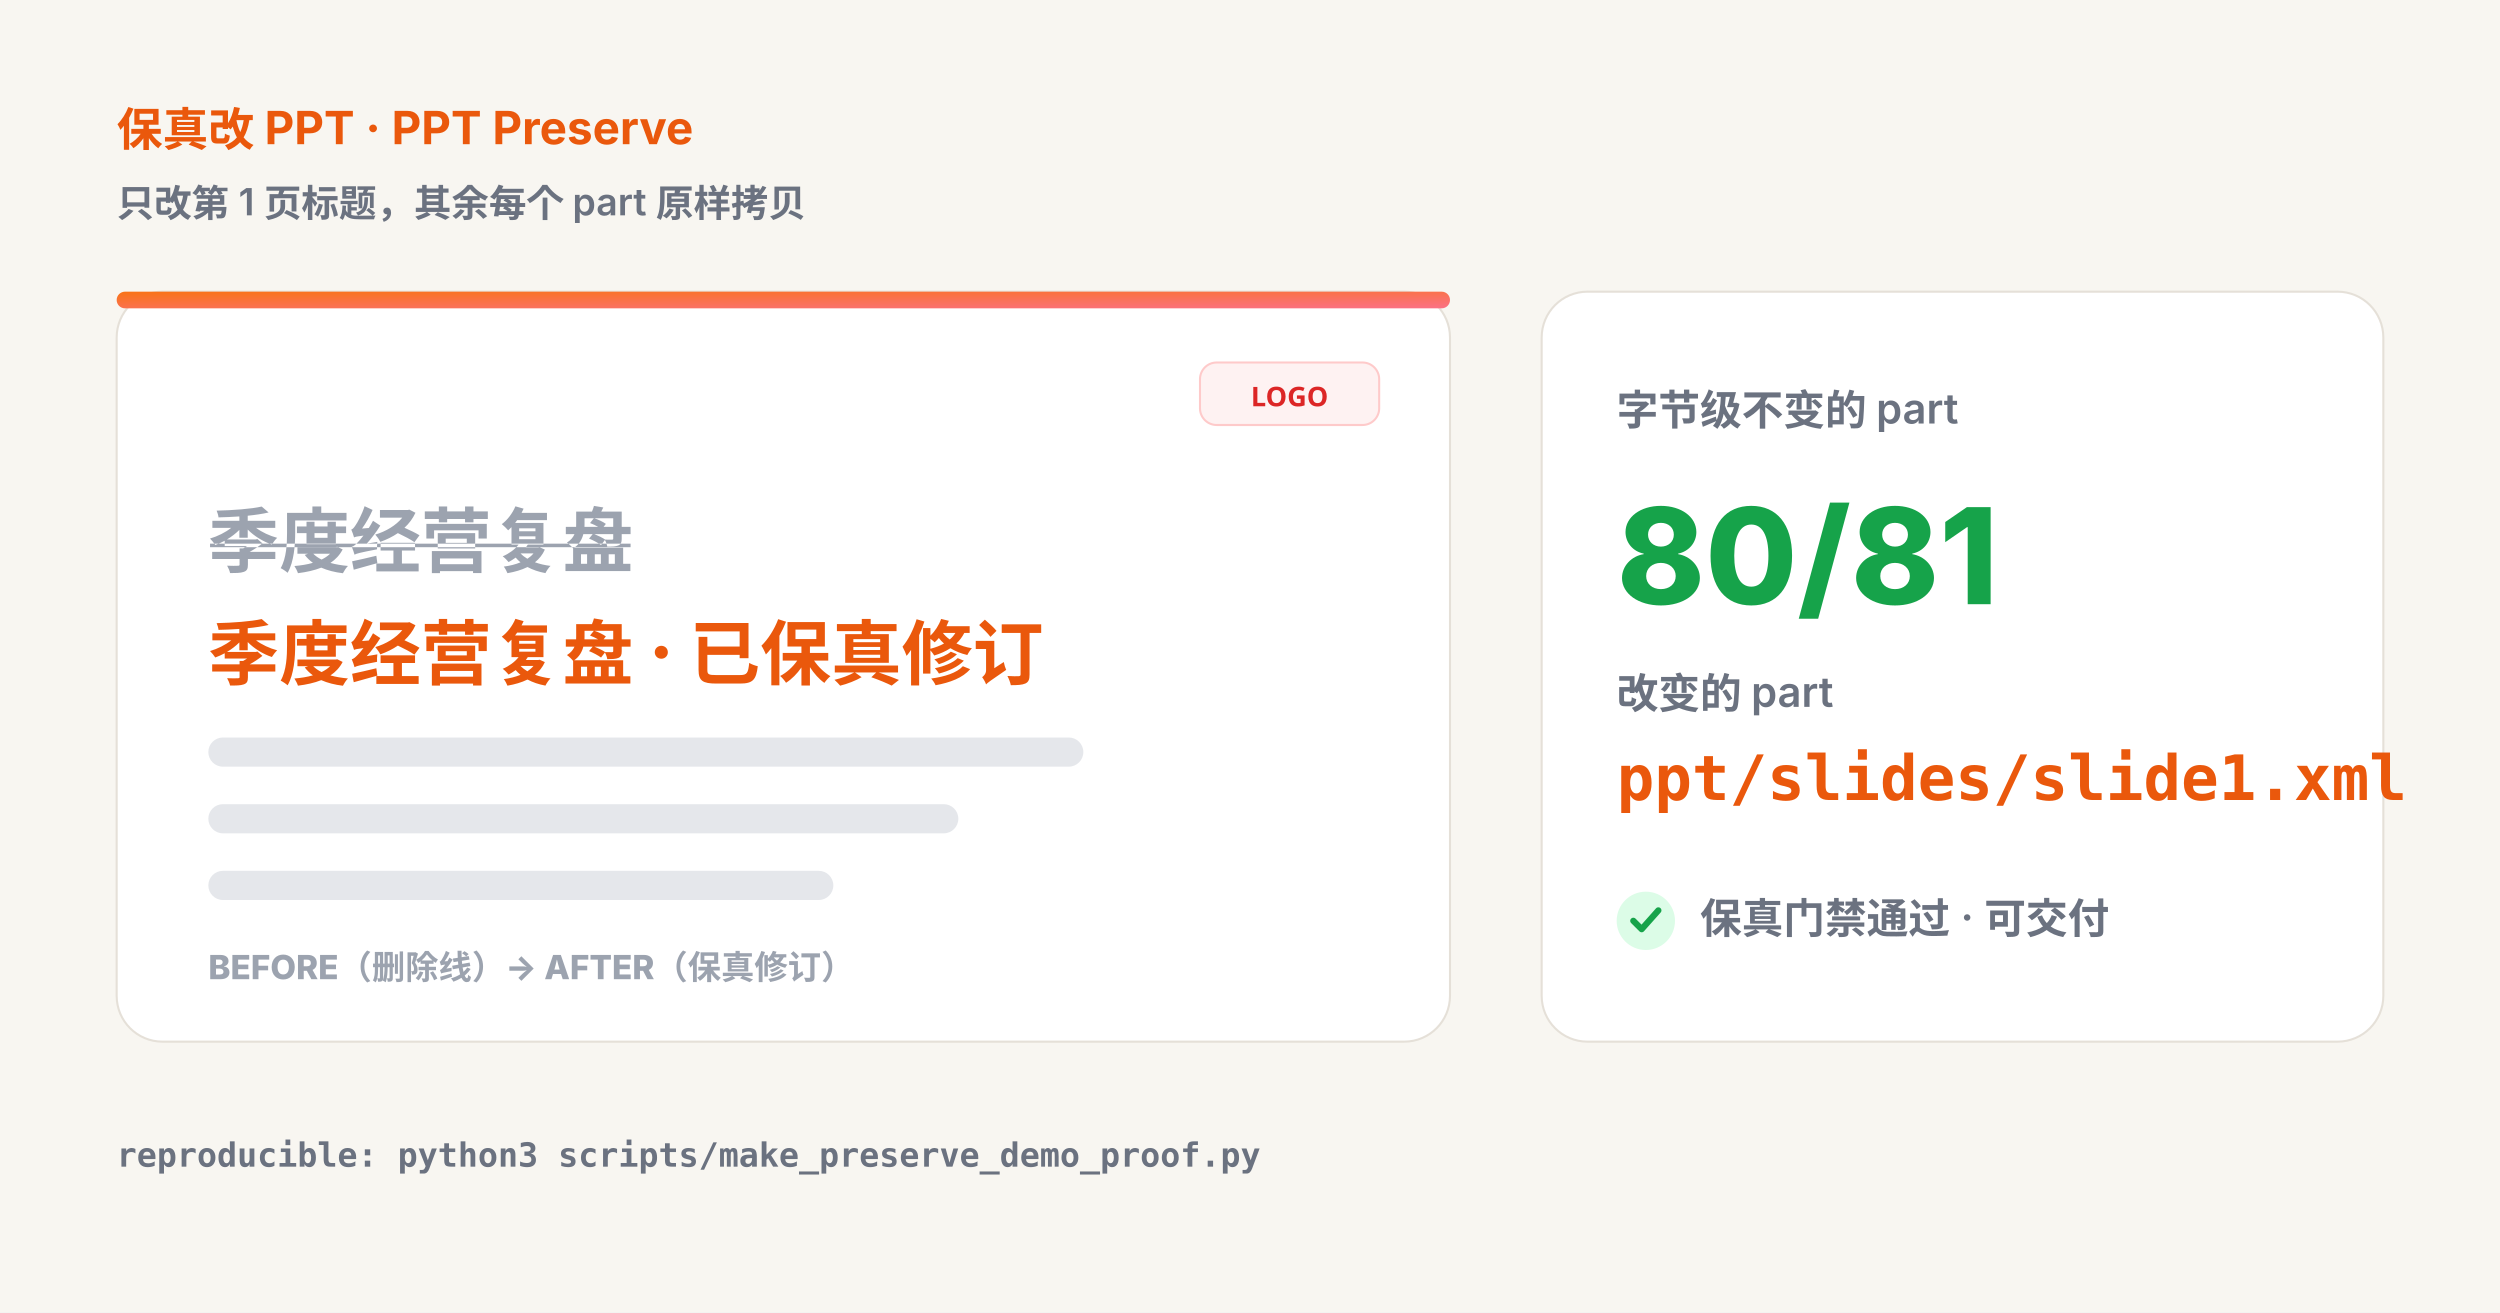
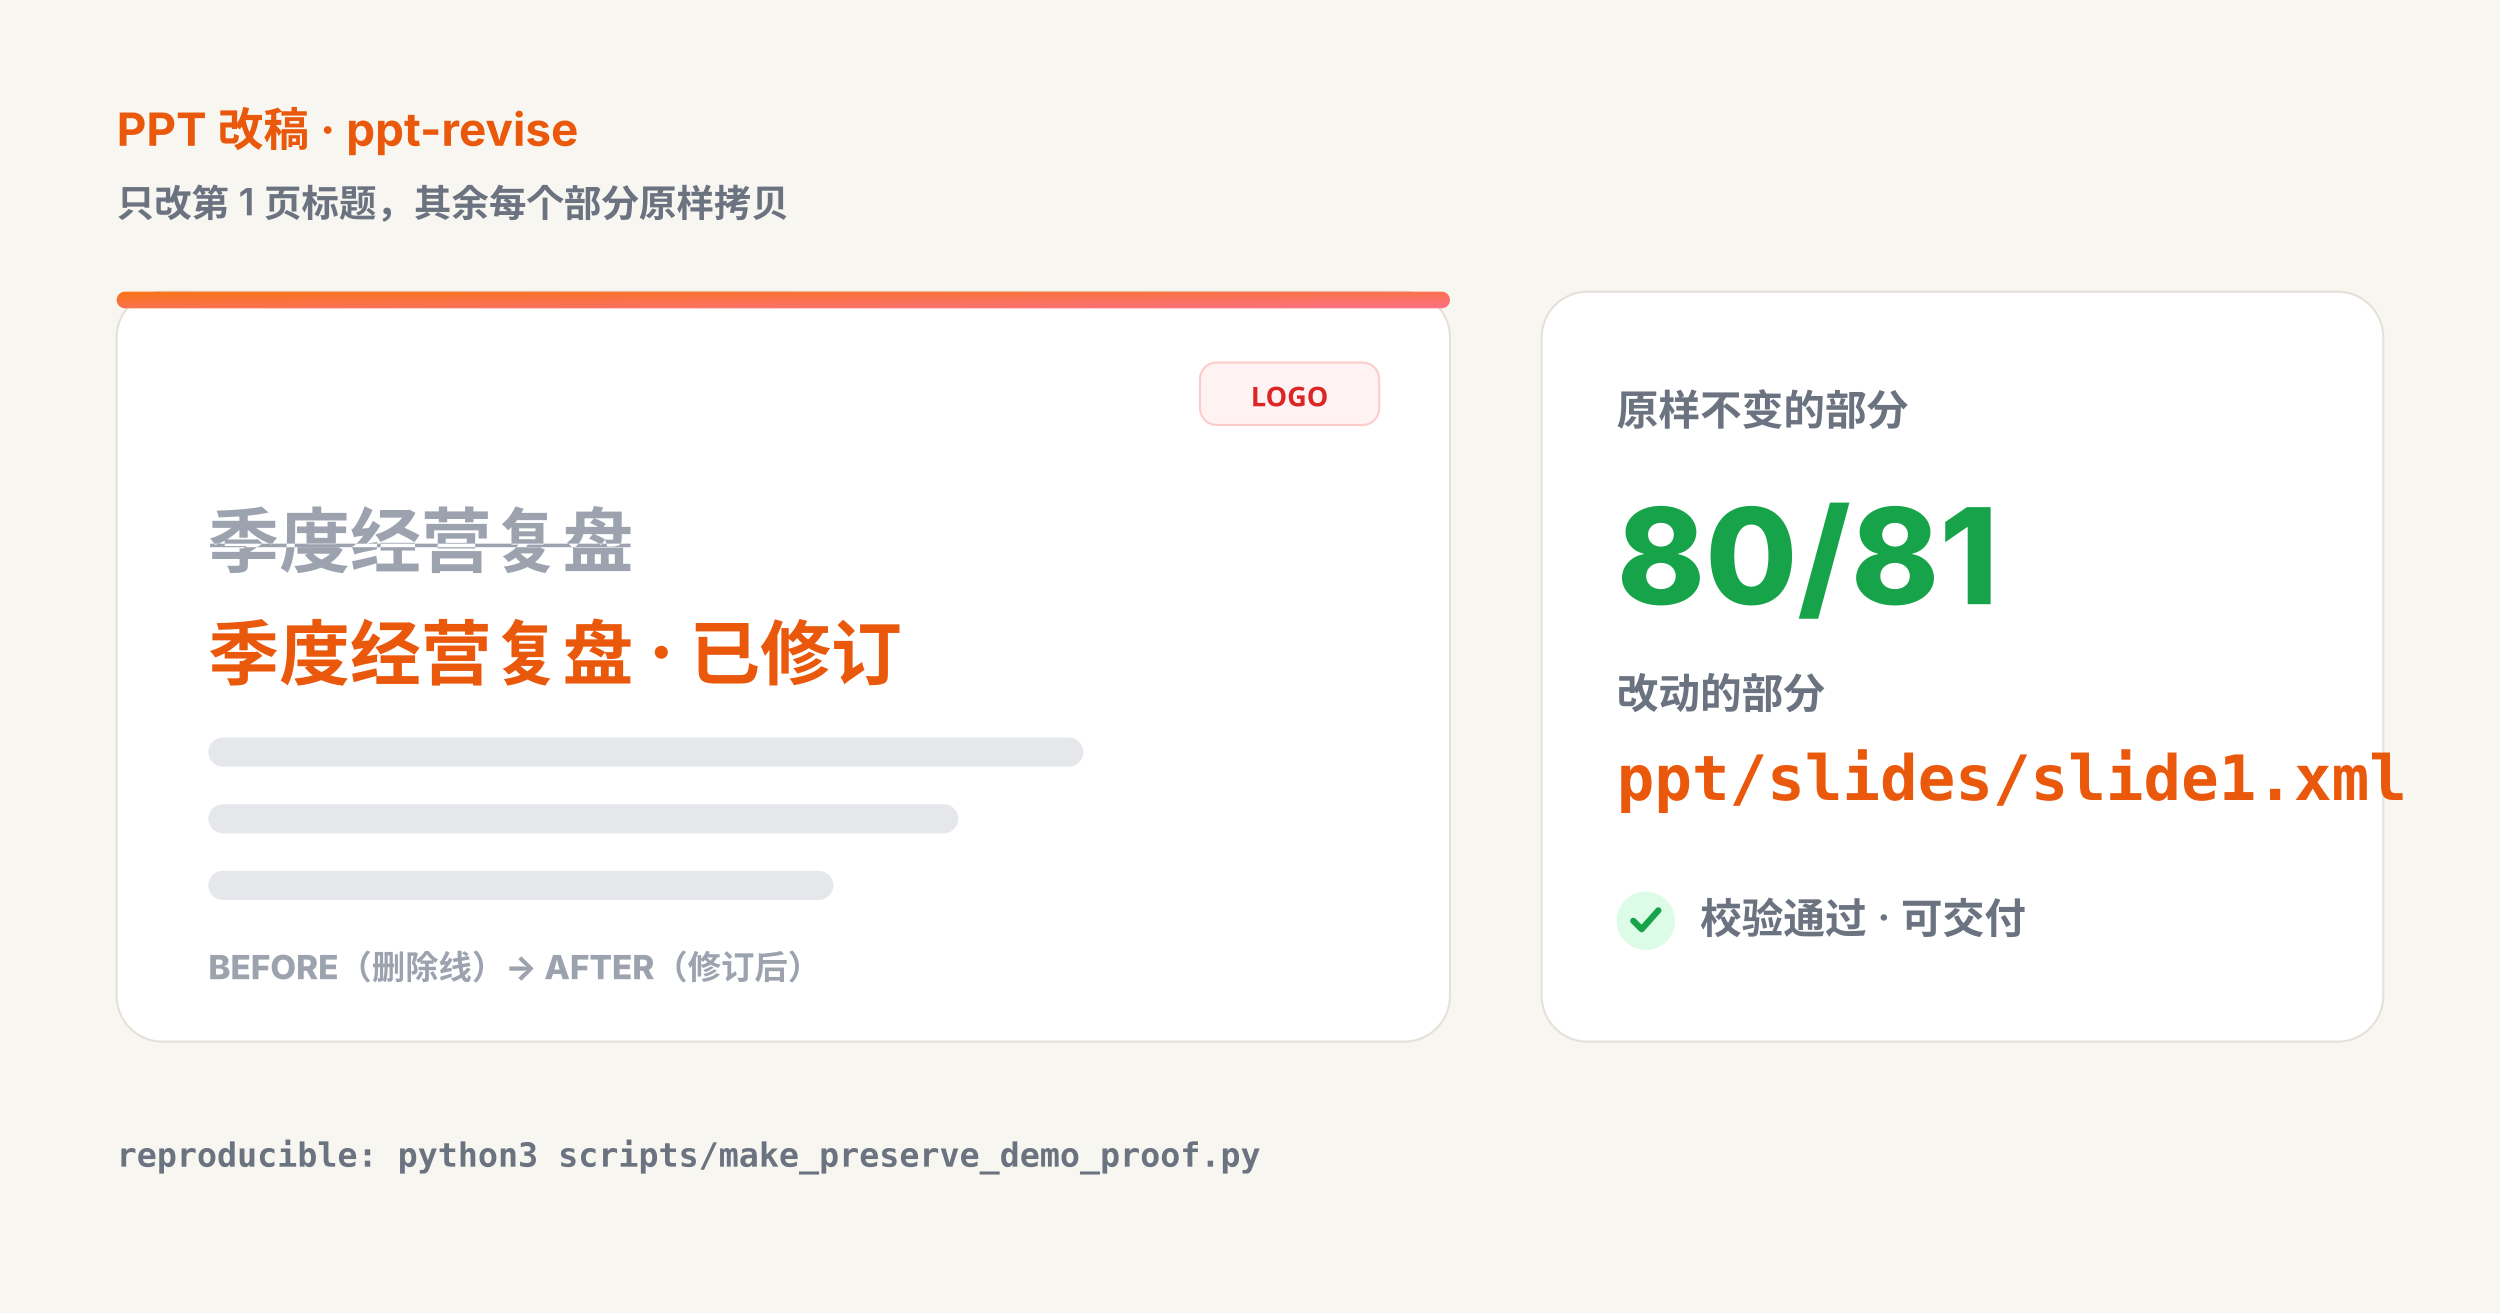
- <svg xmlns="http://www.w3.org/2000/svg" width="1200" height="630" viewBox="0 0 1200 630" role="img" aria-label="保真改 PPT 保真证明">
+ <svg xmlns="http://www.w3.org/2000/svg" width="1200" height="630" viewBox="0 0 1200 630" role="img" aria-label="PPT 改稿 改动证明">
  <defs>
    <linearGradient id="g" x1="0" y1="0" x2="1" y2="1">
      <stop offset="0" stop-color="#F97316" />
      <stop offset="1" stop-color="#FB7185" />
    </linearGradient>
    <style>
      .brand { font: 700 22px -apple-system, "PingFang SC", "Microsoft YaHei", sans-serif; fill: #EA580C; }
      .tag { font: 800 16px -apple-system, sans-serif; }
      .title { font: 800 34px -apple-system, "PingFang SC", "Microsoft YaHei", sans-serif; }
      .line { fill: #E5E7EB; }
      .stat { font: 800 64px -apple-system, sans-serif; fill: #16A34A; }
      .statl { font: 600 20px -apple-system, "PingFang SC", sans-serif; fill: #6B7280; }
      .mono { font: 600 16px ui-monospace, Menlo, monospace; fill: #6B7280; }
      .after { animation: pulse 2.4s ease-in-out infinite; }
      @keyframes pulse { 0%,100% { opacity: .55; } 50% { opacity: 1; } }
    </style>
  </defs>
  <rect width="1200" height="630" fill="#F8F6F1" />
-   <text x="56" y="70" class="brand">保真改 PPT · PPT Preserve</text>
-   <text x="56" y="104" style="font:600 18px -apple-system,'PingFang SC',sans-serif;fill:#6B7280">只改第 1 页标题，其余每个 part 原样拷贝</text>
+   <text x="56" y="70" class="brand">PPT 改稿 · ppt-revise</text>
+   <text x="56" y="104" style="font:600 18px -apple-system,'PingFang SC',sans-serif;fill:#6B7280">只改第 1 页标题，其余每个部分原样拷贝</text>
  <g transform="translate(56,140)">
    <rect width="640" height="360" rx="22" fill="#FFFFFF" stroke="#E5E0D8" />
    <rect width="640" height="8" rx="4" fill="url(#g)" />
    <rect x="520" y="34" width="86" height="30" rx="8" fill="#FEF2F2" stroke="#FECACA" />
    <text x="563" y="55" text-anchor="middle" style="font:700 13px sans-serif;fill:#DC2626">LOGO</text>
    <text x="44" y="132" class="title" fill="#9CA3AF" text-decoration="line-through">季度经营复盘</text>
-     <text x="44" y="186" class="title after" fill="#EA580C">季度经营复盘 · 已保真修订</text>
+     <text x="44" y="186" class="title after" fill="#EA580C">季度经营复盘 · 已修订</text>
    <rect x="44" y="214" width="420" height="14" rx="7" class="line" />
    <rect x="44" y="246" width="360" height="14" rx="7" class="line" />
    <rect x="44" y="278" width="300" height="14" rx="7" class="line" />
-     <text x="44" y="330" class="tag" fill="#9CA3AF">BEFORE（删除线）→ AFTER（保真修订）</text>
+     <text x="44" y="330" class="tag" fill="#9CA3AF">BEFORE（删除线）→ AFTER（修订后）</text>
  </g>
  <g transform="translate(740,140)">
    <rect width="404" height="360" rx="22" fill="#FFFFFF" stroke="#E5E0D8" />
-     <text x="36" y="64" class="statl">字节级不变的 part</text>
+     <text x="36" y="64" class="statl">原样不变的部分</text>
    <text x="36" y="150" class="stat">80/81</text>
-     <text x="36" y="200" class="statl">改变的 part</text>
+     <text x="36" y="200" class="statl">改动的部分</text>
    <text x="36" y="244" style="font:800 30px ui-monospace,Menlo,monospace;fill:#EA580C">ppt/slides/slide1.xml</text>
    <g transform="translate(36,288)">
      <circle cx="14" cy="14" r="14" fill="#DCFCE7" />
      <path d="M8 14 l4 4 l8 -9" stroke="#16A34A" stroke-width="3" fill="none" stroke-linecap="round" stroke-linejoin="round" />
-       <text x="40" y="20" class="statl" fill="#16A34A">保真门禁通过 · 可交付</text>
+       <text x="40" y="20" class="statl" fill="#16A34A">校验通过 · 可交付</text>
    </g>
  </g>
  <text x="56" y="560" class="mono">reproducible: python3 scripts/make_preserve_demo_proof.py</text>
</svg>
